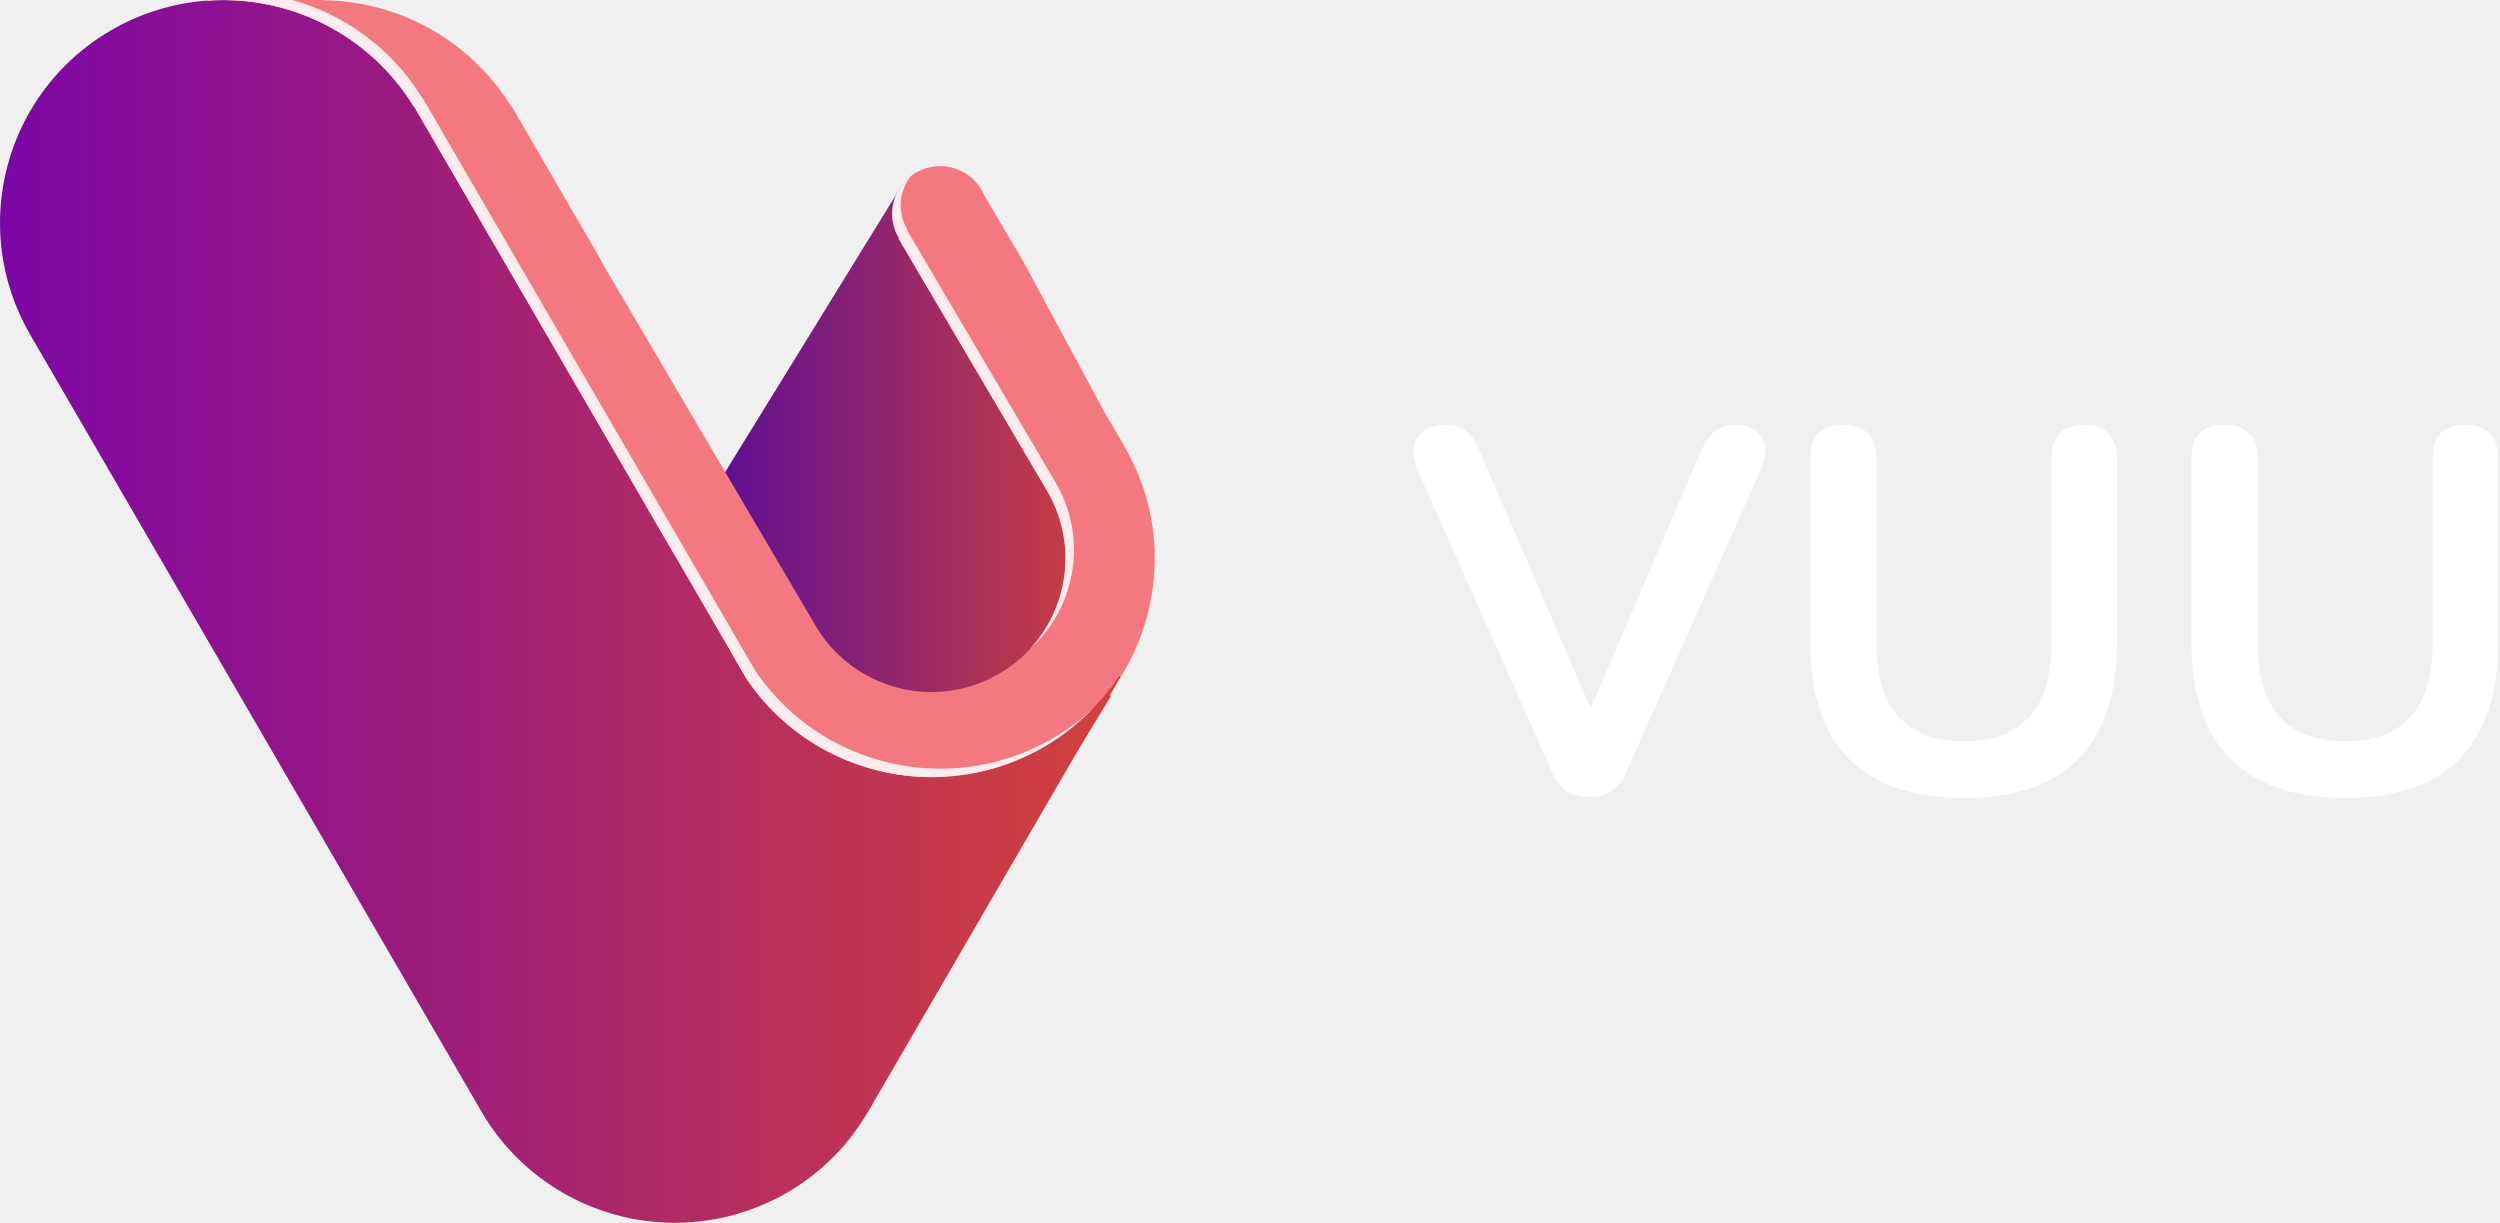
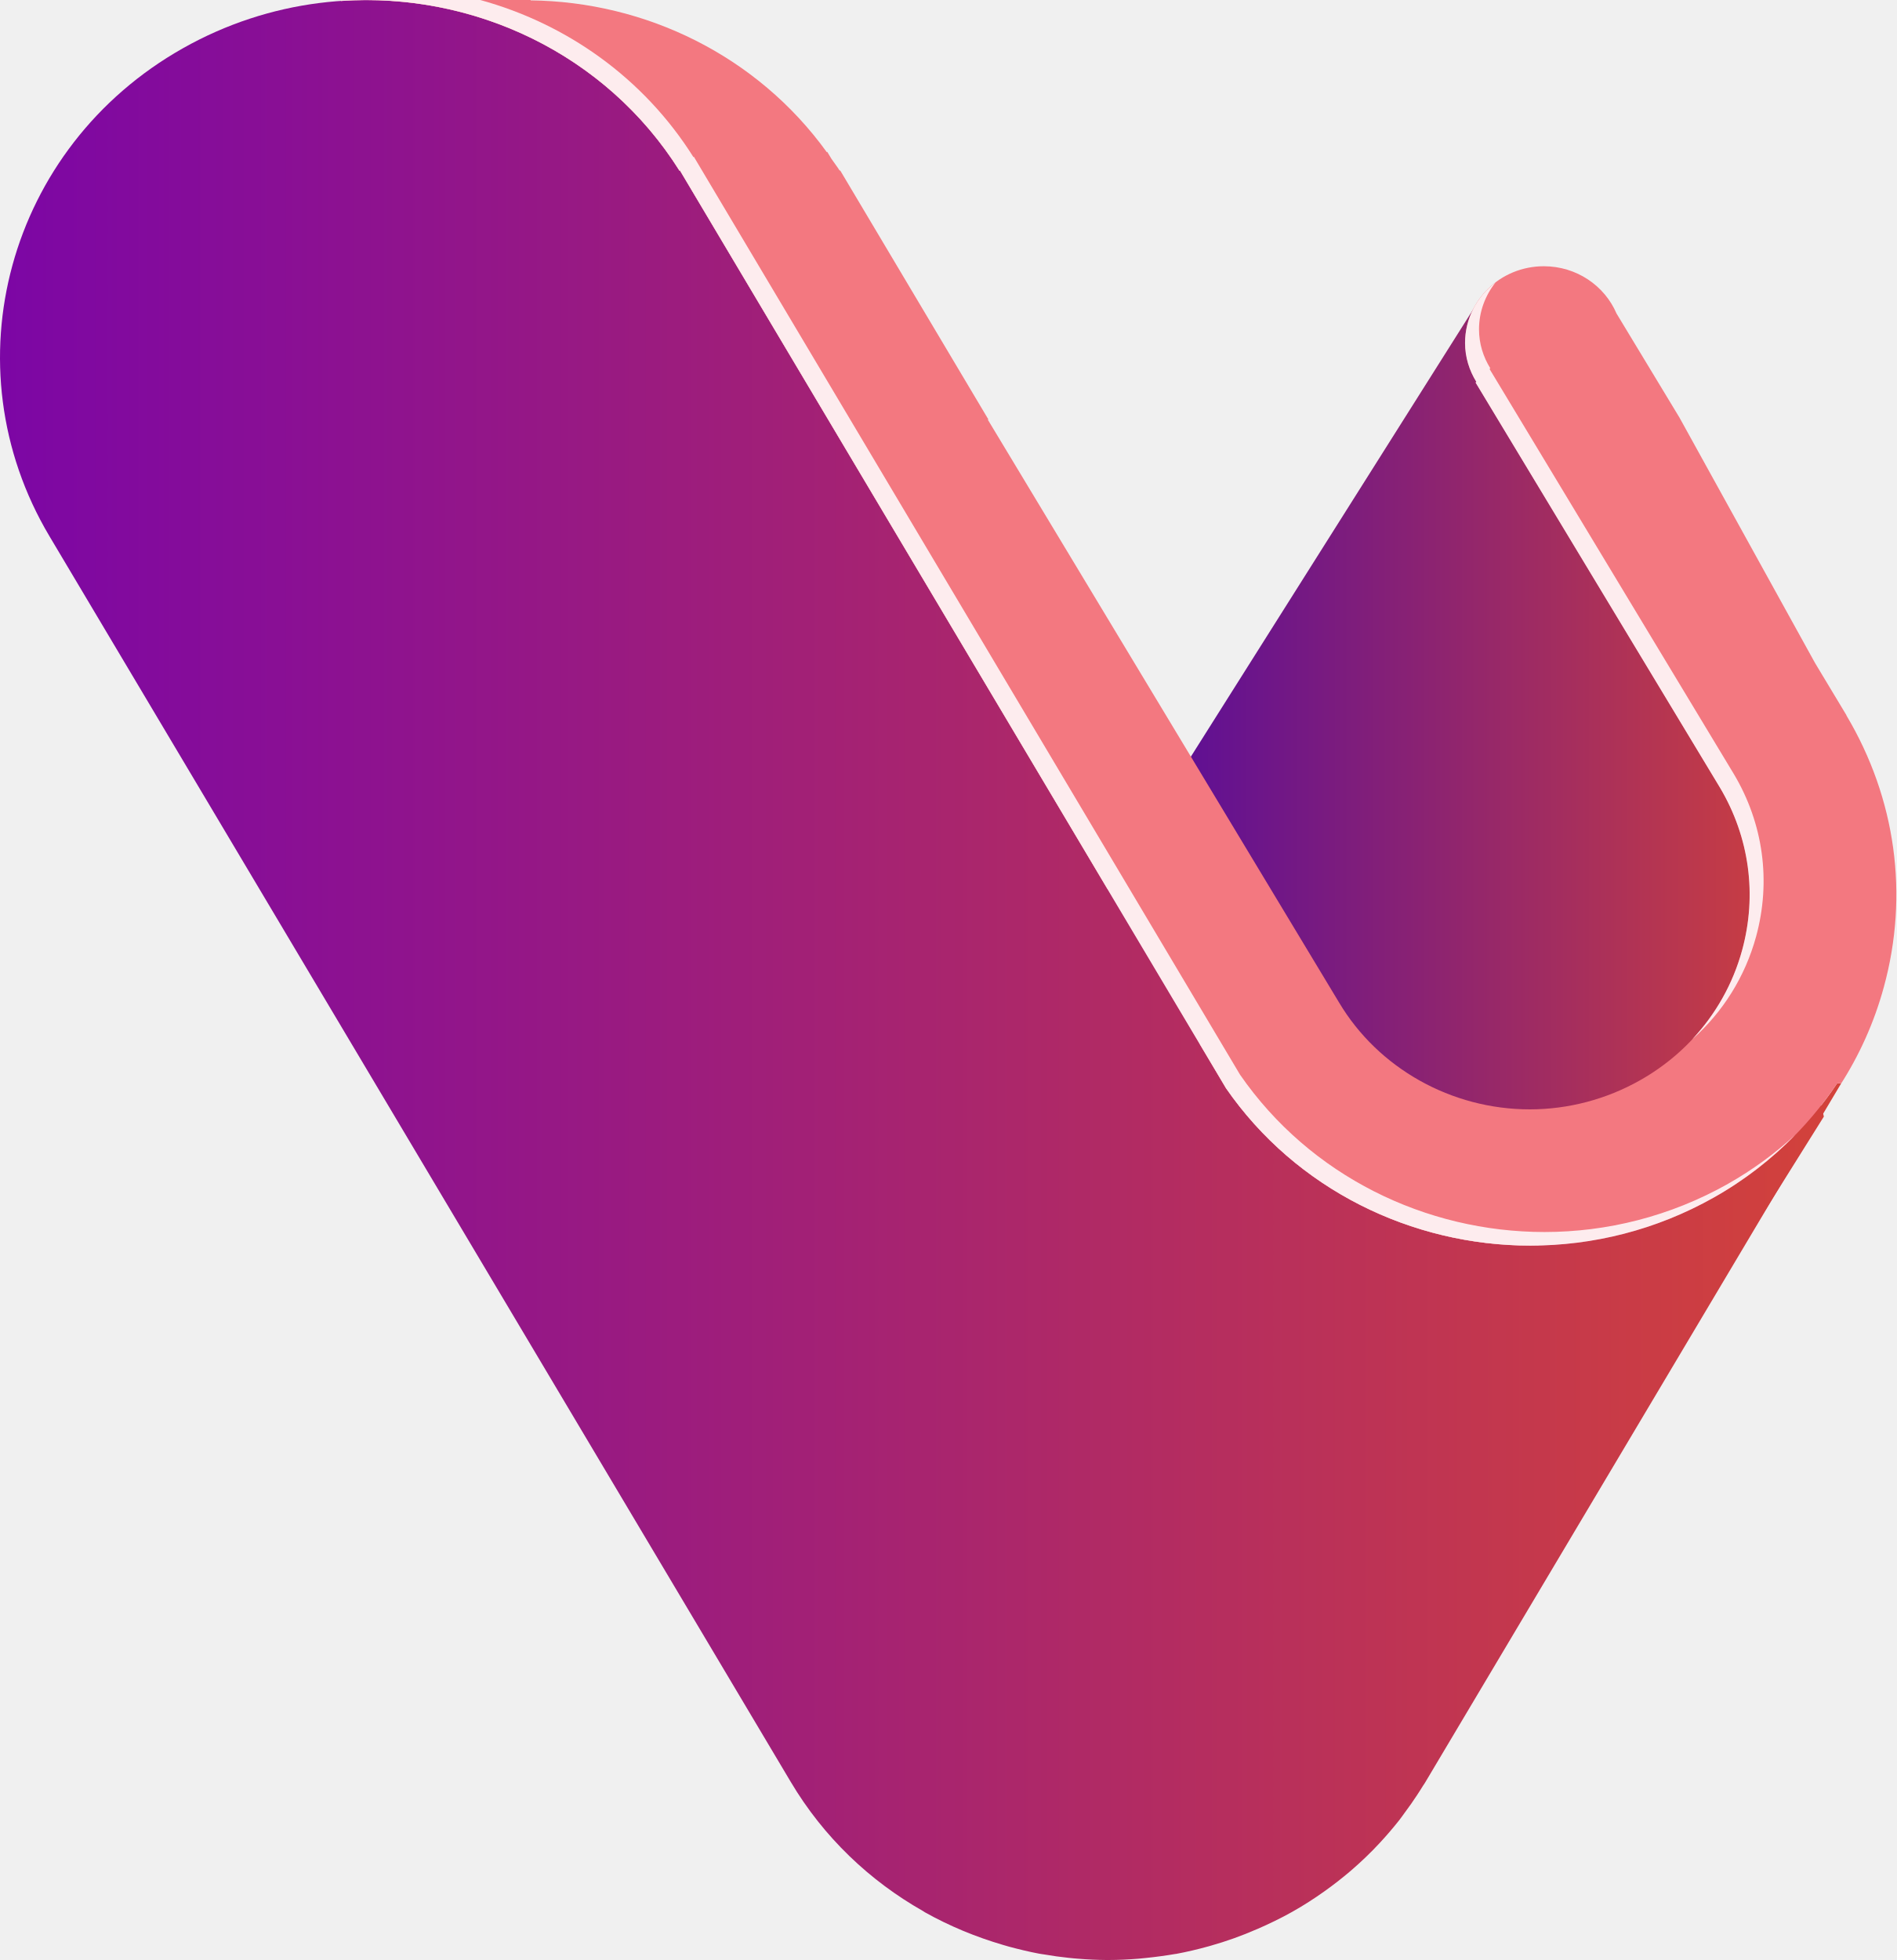
- <svg xmlns="http://www.w3.org/2000/svg" width="184" height="90" viewBox="0 0 184 90" fill="none">
-   <g clip-path="url(#clip0_175_2079)">
-     <path d="M77.01 31.102L69.39 15.18L66.333 13.709L47.568 44.165L75.655 61.236L81.745 51.269L77.01 31.102Z" fill="url(#paint0_linear_175_2079)" />
-     <path d="M82.343 49.743C80.982 51.831 79.132 53.648 76.823 54.981C74.228 56.479 71.393 57.194 68.595 57.194C63.275 57.194 58.093 54.619 54.954 49.971L30.469 7.819L30.456 7.841C25.812 0.275 15.945 -2.263 8.206 2.21C0.344 6.749 -2.335 16.787 2.219 24.625L35.438 81.819C36.919 84.369 38.987 86.367 41.369 87.753C41.388 87.765 41.406 87.778 41.425 87.79C41.434 87.796 41.447 87.803 41.456 87.809C42.564 88.446 43.741 88.942 44.958 89.307C45.049 89.335 45.143 89.363 45.234 89.388C45.672 89.51 46.113 89.619 46.56 89.707C46.645 89.722 46.73 89.732 46.814 89.747C47.174 89.81 47.537 89.863 47.9 89.9C48.044 89.916 48.188 89.931 48.332 89.941C48.748 89.975 49.164 89.997 49.584 90C49.605 90 49.627 90 49.646 90C49.653 90 49.656 90 49.662 90C49.668 90 49.671 90 49.678 90C50.131 90 50.588 89.975 51.042 89.938C51.145 89.928 51.248 89.919 51.355 89.906C51.799 89.86 52.244 89.8 52.688 89.719C52.694 89.719 52.701 89.719 52.707 89.719C53.195 89.629 53.683 89.51 54.165 89.373C54.197 89.363 54.225 89.354 54.256 89.345C54.957 89.142 55.649 88.889 56.331 88.586C56.343 88.58 56.359 88.574 56.371 88.567C56.891 88.336 57.404 88.084 57.908 87.793C58.418 87.5 58.903 87.181 59.366 86.841C59.77 86.548 60.158 86.236 60.537 85.905C60.997 85.499 61.432 85.075 61.836 84.628C62.139 84.294 62.43 83.945 62.709 83.582C62.799 83.464 62.884 83.342 62.968 83.224C63.159 82.961 63.341 82.693 63.516 82.418C63.607 82.275 63.698 82.134 63.785 81.991C63.82 81.934 63.857 81.881 63.889 81.825L82.518 49.752H82.337L82.343 49.743Z" fill="url(#paint1_linear_175_2079)" />
-     <path d="M82.759 32.844L81.351 30.446L75.27 19.169L72.451 14.393C71.919 13.123 70.664 12.227 69.193 12.227C67.243 12.227 65.666 13.803 65.666 15.745C65.666 16.403 65.857 17.009 66.173 17.536L66.135 17.561L77.089 36.162C78.409 38.437 78.763 41.087 78.084 43.628C77.405 46.169 75.777 48.291 73.496 49.612C71.994 50.48 70.288 50.938 68.567 50.938C65.049 50.938 61.773 49.056 60.014 46.029L44.27 19.265H44.301L37.651 7.819L37.638 7.841C37.523 7.651 37.388 7.479 37.266 7.295L37.078 6.973C37.078 6.973 37.062 6.983 37.056 6.989C33.933 2.553 28.938 0.078 23.784 0.019V0H15.284V0.044C21.221 -0.368 27.158 2.466 30.456 7.841L30.469 7.819L54.951 49.974C58.09 54.619 63.275 57.197 68.592 57.197C71.39 57.197 74.225 56.485 76.82 54.984C79.129 53.651 80.975 51.831 82.34 49.746H82.522L82.459 49.852C83.332 48.469 84.002 46.946 84.434 45.323C85.563 41.09 84.975 36.67 82.753 32.847L82.759 32.844Z" fill="#F37880" />
+ <svg xmlns="http://www.w3.org/2000/svg" width="30" height="31" viewBox="0 0 30 31" fill="none">
+   <g clip-path="url(#clip0_274_2049)">
+     <path d="M27.18 10.713L24.491 5.229L23.412 4.722L16.789 15.213L26.702 21.093L28.851 17.66L27.18 10.713Z" fill="url(#paint0_linear_274_2049)" />
+     <path d="M29.062 17.134C28.582 17.853 27.929 18.479 27.114 18.938C26.198 19.454 25.198 19.7 24.21 19.7C22.332 19.7 20.503 18.813 19.395 17.212L10.754 2.694L10.749 2.701C9.11 0.095 5.628 -0.779 2.896 0.762C0.122 2.325 -0.824 5.783 0.783 8.482L12.508 28.182C13.03 29.061 13.76 29.749 14.601 30.226C14.607 30.23 14.614 30.235 14.621 30.239C14.624 30.241 14.628 30.243 14.632 30.246C15.023 30.465 15.438 30.636 15.868 30.762C15.9 30.771 15.933 30.781 15.965 30.79C16.119 30.831 16.275 30.869 16.433 30.899C16.463 30.905 16.493 30.908 16.523 30.913C16.65 30.935 16.778 30.953 16.906 30.966C16.957 30.971 17.008 30.977 17.058 30.98C17.205 30.992 17.352 30.999 17.5 31C17.508 31 17.516 31 17.522 31C17.524 31 17.526 31 17.528 31C17.53 31 17.531 31 17.533 31C17.693 31 17.855 30.992 18.015 30.979C18.051 30.976 18.088 30.972 18.125 30.968C18.282 30.952 18.439 30.931 18.596 30.904C18.598 30.904 18.6 30.904 18.602 30.904C18.775 30.872 18.947 30.831 19.117 30.784C19.128 30.781 19.138 30.778 19.149 30.775C19.397 30.705 19.641 30.618 19.881 30.513C19.886 30.511 19.891 30.509 19.896 30.507C20.079 30.427 20.26 30.34 20.438 30.24C20.618 30.139 20.789 30.029 20.953 29.912C21.095 29.811 21.232 29.704 21.366 29.59C21.528 29.45 21.682 29.304 21.824 29.15C21.931 29.035 22.034 28.915 22.133 28.79C22.165 28.749 22.194 28.707 22.224 28.666C22.292 28.576 22.356 28.483 22.418 28.389C22.45 28.339 22.482 28.291 22.512 28.241C22.525 28.222 22.538 28.204 22.549 28.184L29.124 17.137H29.06L29.062 17.134Z" fill="url(#paint1_linear_274_2049)" />
+     <path d="M29.209 11.313L28.712 10.487L26.566 6.603L25.571 4.958C25.383 4.52 24.94 4.211 24.421 4.211C23.733 4.211 23.176 4.754 23.176 5.423C23.176 5.65 23.244 5.859 23.355 6.04L23.342 6.049L27.208 12.456C27.674 13.239 27.799 14.152 27.559 15.027C27.319 15.903 26.745 16.634 25.94 17.088C25.41 17.387 24.808 17.546 24.2 17.546C22.959 17.546 21.802 16.897 21.181 15.854L15.625 6.636H15.636L13.289 2.693L13.284 2.701C13.243 2.635 13.196 2.576 13.153 2.513L13.086 2.402C13.086 2.402 13.081 2.405 13.079 2.407C11.976 0.879 10.213 0.027 8.394 0.006V0H5.394V0.015C7.49 -0.127 9.585 0.849 10.749 2.701L10.754 2.693L19.394 17.213C20.502 18.813 22.332 19.701 24.209 19.701C25.196 19.701 26.197 19.456 27.113 18.939C27.928 18.48 28.58 17.853 29.061 17.135H29.125L29.103 17.171C29.411 16.695 29.648 16.17 29.8 15.611C30.199 14.153 29.991 12.631 29.207 11.314L29.209 11.313Z" fill="#F37880" />
    <g opacity="0.86">
-       <path d="M66.132 17.564L77.085 36.165C78.406 38.44 78.76 41.09 78.081 43.631C77.668 45.179 76.898 46.572 75.846 47.723C77.223 46.469 78.215 44.849 78.707 43.007C79.386 40.466 79.032 37.816 77.711 35.541L66.758 16.94L66.796 16.915C66.48 16.387 66.289 15.782 66.289 15.123C66.289 14.312 66.567 13.566 67.031 12.97C66.198 13.613 65.663 14.618 65.663 15.748C65.663 16.406 65.854 17.012 66.17 17.539L66.132 17.564Z" fill="white" />
-       <path d="M82.471 49.834L82.462 49.849C82.462 49.849 82.468 49.837 82.474 49.83C82.474 49.83 82.474 49.83 82.474 49.834H82.471Z" fill="white" />
-       <path d="M77.449 54.36C74.854 55.858 72.019 56.573 69.221 56.573C63.901 56.573 58.719 53.998 55.58 49.35L31.095 7.195L31.082 7.217C28.838 3.562 25.377 1.086 21.525 0H15.284V0.044C21.221 -0.368 27.158 2.466 30.456 7.841L30.469 7.819L54.951 49.974C58.09 54.619 63.275 57.197 68.592 57.197C71.39 57.197 74.225 56.485 76.82 54.984C78.203 54.185 79.414 53.211 80.462 52.112C79.564 52.958 78.559 53.717 77.445 54.36H77.449Z" fill="white" />
+       <path d="M23.341 6.05L27.207 12.457C27.673 13.241 27.797 14.153 27.558 15.029C27.412 15.562 27.14 16.041 26.769 16.438C27.255 16.006 27.605 15.448 27.779 14.813C28.018 13.938 27.894 13.025 27.427 12.242L23.562 5.835L23.575 5.826C23.463 5.645 23.396 5.436 23.396 5.209C23.396 4.93 23.494 4.673 23.658 4.467C23.364 4.689 23.175 5.035 23.175 5.424C23.175 5.651 23.242 5.86 23.354 6.041L23.341 6.05Z" fill="white" />
+       <path d="M29.107 17.165L29.104 17.169C29.104 17.169 29.106 17.166 29.108 17.164C29.108 17.164 29.108 17.164 29.108 17.165H29.107Z" fill="white" />
+       <path d="M27.335 18.724C26.419 19.24 25.418 19.486 24.431 19.486C22.553 19.486 20.724 18.599 19.616 16.998L10.975 2.478L10.97 2.486C10.178 1.227 8.957 0.374 7.597 0H5.394V0.015C7.49 -0.127 9.585 0.849 10.749 2.701L10.754 2.693L19.394 17.213C20.502 18.813 22.332 19.701 24.209 19.701C25.196 19.701 26.197 19.456 27.113 18.939C27.601 18.664 28.028 18.328 28.398 17.95C28.081 18.241 27.727 18.502 27.334 18.724H27.335Z" fill="white" />
    </g>
  </g>
-   <path d="M116.979 58.661C116.295 58.661 115.725 58.509 115.269 58.205C114.839 57.876 114.484 57.394 114.205 56.761L104.287 34.493C104.009 33.86 103.933 33.302 104.059 32.821C104.186 32.34 104.452 31.96 104.857 31.681C105.263 31.402 105.744 31.263 106.301 31.263C107.036 31.263 107.581 31.428 107.935 31.757C108.315 32.061 108.632 32.53 108.885 33.163L117.891 54.025H116.257L125.225 33.125C125.504 32.517 125.833 32.061 126.213 31.757C126.593 31.428 127.125 31.263 127.809 31.263C128.367 31.263 128.823 31.402 129.177 31.681C129.557 31.96 129.798 32.34 129.899 32.821C130.001 33.302 129.912 33.86 129.633 34.493L119.715 56.761C119.437 57.394 119.082 57.876 118.651 58.205C118.246 58.509 117.689 58.661 116.979 58.661Z" fill="white" />
-   <path d="M144.563 58.737C142.714 58.737 141.08 58.496 139.661 58.015C138.268 57.534 137.09 56.824 136.127 55.887C135.165 54.924 134.443 53.734 133.961 52.315C133.48 50.896 133.239 49.25 133.239 47.375V33.733C133.239 32.897 133.442 32.276 133.847 31.871C134.278 31.466 134.886 31.263 135.671 31.263C136.457 31.263 137.052 31.466 137.457 31.871C137.888 32.276 138.103 32.897 138.103 33.733V47.337C138.103 49.744 138.648 51.555 139.737 52.771C140.852 53.962 142.461 54.557 144.563 54.557C146.666 54.557 148.262 53.962 149.351 52.771C150.441 51.555 150.985 49.744 150.985 47.337V33.733C150.985 32.897 151.188 32.276 151.593 31.871C152.024 31.466 152.632 31.263 153.417 31.263C154.177 31.263 154.76 31.466 155.165 31.871C155.596 32.276 155.811 32.897 155.811 33.733V47.375C155.811 49.858 155.381 51.948 154.519 53.645C153.683 55.342 152.429 56.622 150.757 57.483C149.085 58.319 147.021 58.737 144.563 58.737Z" fill="white" />
-   <path d="M172.618 58.737C170.769 58.737 169.135 58.496 167.716 58.015C166.323 57.534 165.145 56.824 164.182 55.887C163.219 54.924 162.497 53.734 162.016 52.315C161.535 50.896 161.294 49.25 161.294 47.375V33.733C161.294 32.897 161.497 32.276 161.902 31.871C162.333 31.466 162.941 31.263 163.726 31.263C164.511 31.263 165.107 31.466 165.512 31.871C165.943 32.276 166.158 32.897 166.158 33.733V47.337C166.158 49.744 166.703 51.555 167.792 52.771C168.907 53.962 170.515 54.557 172.618 54.557C174.721 54.557 176.317 53.962 177.406 52.771C178.495 51.555 179.04 49.744 179.04 47.337V33.733C179.04 32.897 179.243 32.276 179.648 31.871C180.079 31.466 180.687 31.263 181.472 31.263C182.232 31.263 182.815 31.466 183.22 31.871C183.651 32.276 183.866 32.897 183.866 33.733V47.375C183.866 49.858 183.435 51.948 182.574 53.645C181.738 55.342 180.484 56.622 178.812 57.483C177.14 58.319 175.075 58.737 172.618 58.737Z" fill="white" />
  <defs>
-     <linearGradient id="paint0_linear_175_2079" x1="47.568" y1="37.473" x2="81.745" y2="37.473" gradientUnits="userSpaceOnUse">
+     <linearGradient id="paint0_linear_274_2049" x1="16.789" y1="12.907" x2="28.851" y2="12.907" gradientUnits="userSpaceOnUse">
      <stop stop-color="#4906A5" />
      <stop offset="1" stop-color="#D3423A" />
    </linearGradient>
-     <linearGradient id="paint1_linear_175_2079" x1="1.5484e-05" y1="45.002" x2="82.525" y2="45.002" gradientUnits="userSpaceOnUse">
+     <linearGradient id="paint1_linear_274_2049" x1="4.49583e-05" y1="15.501" x2="29.126" y2="15.501" gradientUnits="userSpaceOnUse">
      <stop stop-color="#7C06A5" />
      <stop offset="1" stop-color="#D3423A" />
    </linearGradient>
-     <clipPath id="clip0_175_2079">
-       <rect width="85" height="90" fill="white" />
+     <clipPath id="clip0_274_2049">
+       <rect width="30" height="31" fill="white" />
    </clipPath>
  </defs>
</svg>
